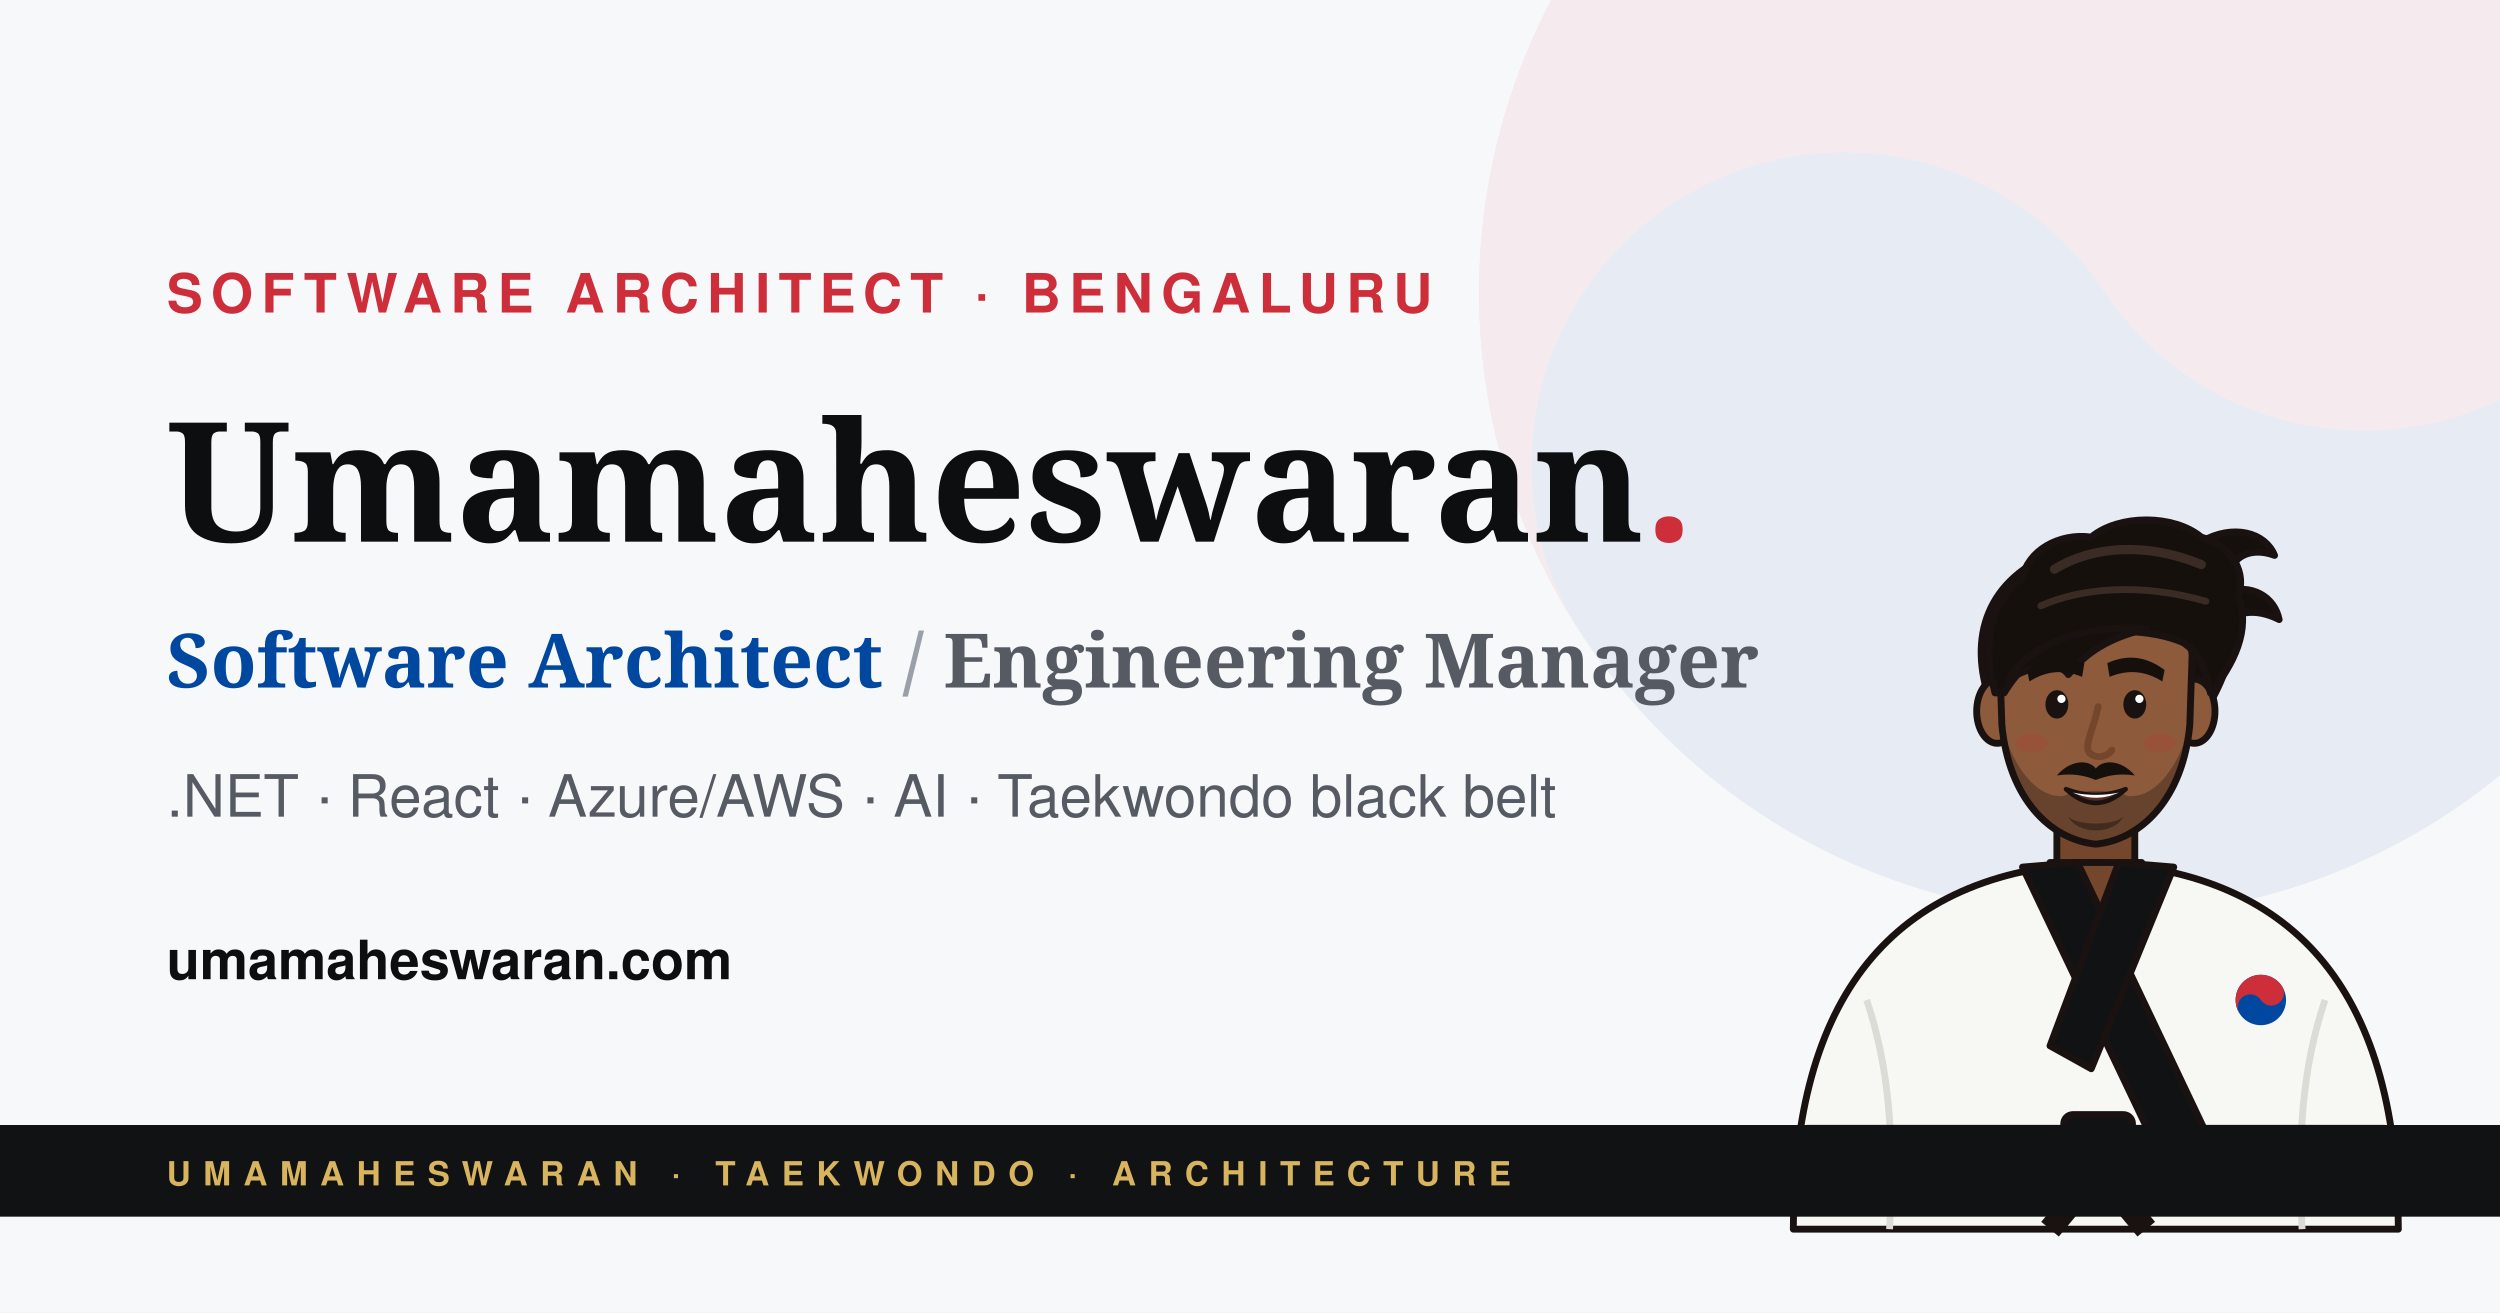
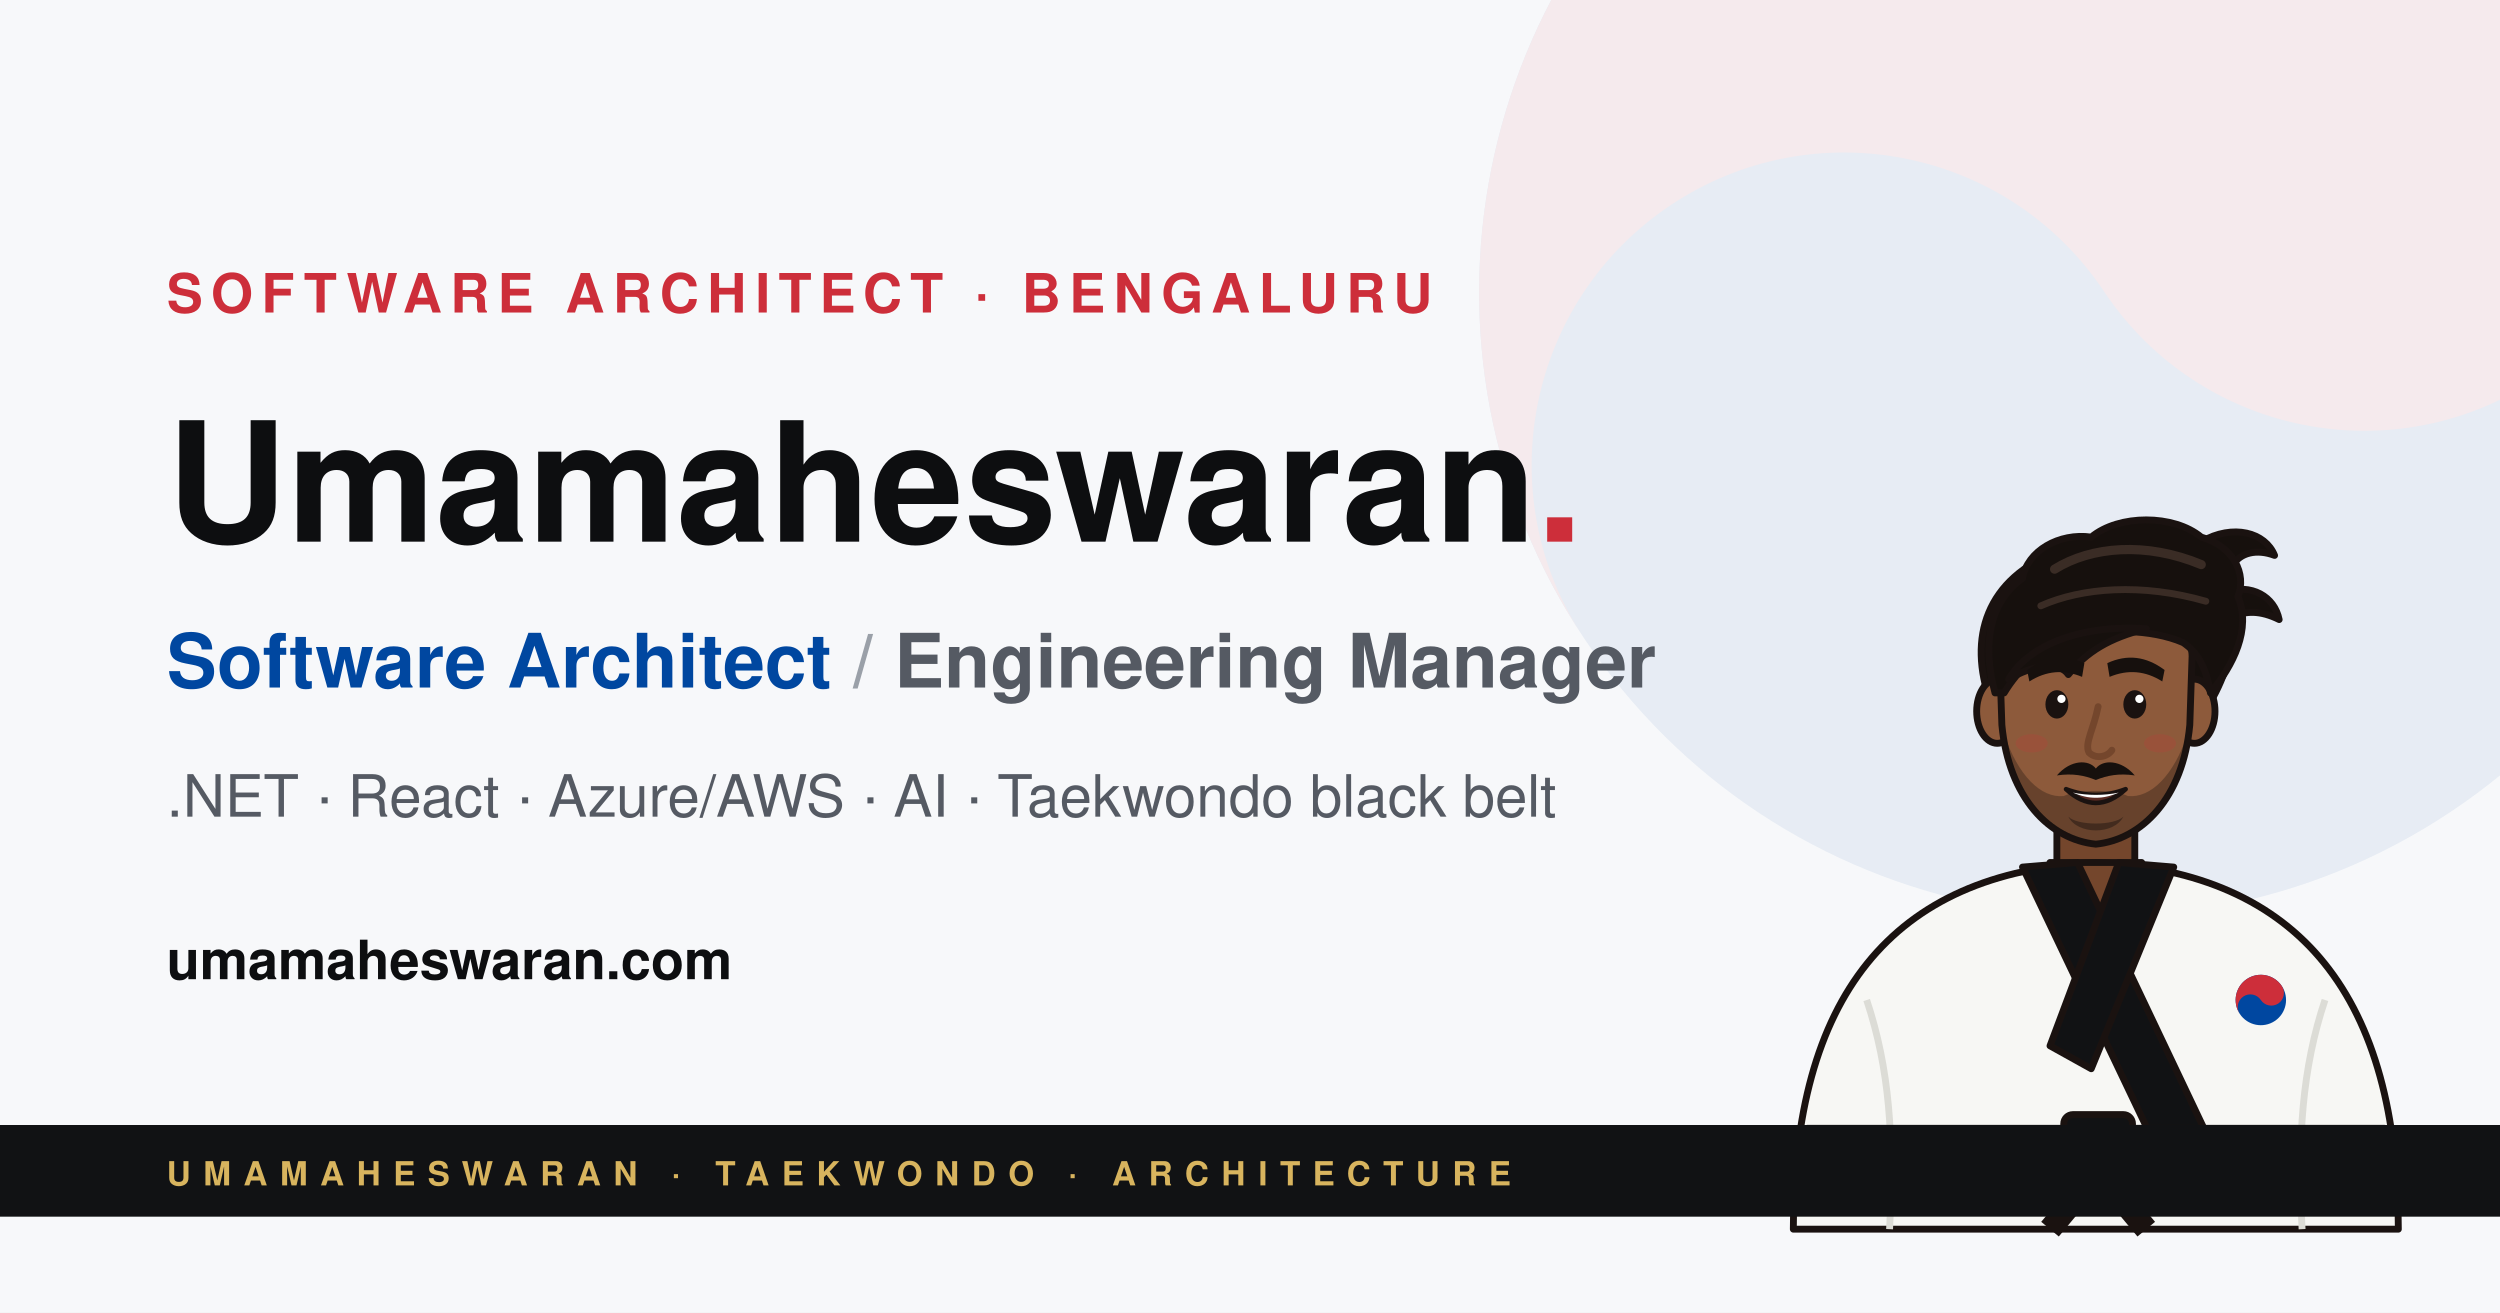
<svg xmlns="http://www.w3.org/2000/svg" viewBox="0 0 1200 630" width="1200" height="630">
  <rect width="1200" height="630" fill="#f7f8fa" />
  <g opacity="0.07" transform="translate(1010 140) rotate(-33.7)">
    <circle r="300" fill="#0047a0" />
    <path d="M-300 0A300 300 0 0 1 300 0A150 150 0 0 1 0 0A150 150 0 0 0 -300 0Z" fill="#cd2e3a" />
  </g>
  <text x="80" y="150" font-family="Helvetica, Arial, sans-serif" font-size="26" font-weight="700" letter-spacing="4" fill="#cd2e3a">SOFTWARE ARCHITECT · BENGALURU</text>
-   <text x="80" y="260" font-family="Georgia, serif" font-size="80" font-weight="900" fill="#0d0e10">Umamaheswaran<tspan fill="#cd2e3a">.</tspan>
+   <text x="80" y="260" font-family="Helvetica Neue, Helvetica, Arial, sans-serif" font-size="80" font-weight="900" fill="#0d0e10">Umamaheswaran<tspan fill="#cd2e3a">.</tspan>
  </text>
-   <text x="80" y="330" font-family="Georgia, serif" font-size="36" font-weight="700" fill="#0047a0">Software Architect <tspan fill="#9aa0a8">/</tspan>
+   <text x="80" y="330" font-family="Helvetica Neue, Helvetica, Arial, sans-serif" font-size="36" font-weight="700" fill="#0047a0">Software Architect <tspan fill="#9aa0a8">/</tspan>
    <tspan fill="#555a63">Engineering Manager</tspan>
  </text>
  <text x="80" y="392" font-family="Helvetica, Arial, sans-serif" font-size="28" fill="#555a63">.NET · React · Azure/AWS · AI · Taekwondo black belt</text>
  <text x="80" y="470" font-family="Helvetica, Arial, sans-serif" font-size="26" font-weight="700" fill="#0d0e10">umamaheswaran.com</text>
  <g transform="translate(830 150) scale(1.1)">
    <g transform="translate(60 60)">
      <g stroke="#1a1210" stroke-width="3" stroke-linejoin="round" stroke-linecap="round">
        <path d="M83 150 L83 196 L117 196 L117 150 Z" fill="#74462c" />
        <path d="M54 110 C44 82 52 56 84 44 C104 36 134 38 148 46 C164 58 164 86 150 110 Z" fill="#16100d" />
        <ellipse cx="57" cy="114" rx="9" ry="14" fill="#8d5a3b" />
        <ellipse cx="143" cy="114" rx="9" ry="14" fill="#8d5a3b" />
        <path d="M58 90 C58 62 142 62 142 90 L141 120 C138 152 120 170 100 172 C80 170 62 152 59 120 Z" fill="#8d5a3b" />
      </g>
      <path d="M60 124 C64 152 82 170 100 172 C118 170 136 152 140 124 C134 142 124 152 114 151 C108 148 92 148 86 151 C76 152 66 142 60 124 Z" fill="#16100d" opacity="0.32" />
      <path d="M88 160 C92 168 108 168 112 160 C108 164 92 164 88 160 Z" fill="#16100d" opacity="0.45" />
      <g stroke="#1a1210" stroke-width="3" stroke-linejoin="round">
        <path d="M146 40 C160 32 174 36 178 46 C170 43 163 45 160 50 Z" fill="#16100d" />
        <path d="M156 62 C168 58 178 64 180 74 C172 70 165 70 160 73 Z" fill="#16100d" />
        <path d="M56 106 C50 84 54 66 68 56 C70 44 84 36 98 38 C110 28 134 28 146 38 C160 42 166 54 162 64 C168 78 160 94 150 106 C148 94 144 88 138 84 C124 78 104 78 90 82 C76 86 66 96 60 106 Z" fill="#16100d" />
        <path d="M62 100 C70 86 92 76 122 78 C106 82 96 88 88 98 C84 92 72 94 62 100 Z" fill="#16100d" />
      </g>
      <path d="M82 52 C98 42 122 40 146 50" fill="none" stroke="#3a2c25" stroke-width="4" stroke-linecap="round" />
      <path d="M76 68 C94 60 120 58 148 66" fill="none" stroke="#3a2c25" stroke-width="3" stroke-linecap="round" />
      <path d="M70 96 Q82 87 95 93 L94 99 Q82 94 71 101 Z" fill="#16100d" />
      <path d="M130 96 Q118 87 105 93 L106 99 Q118 94 129 101 Z" fill="#16100d" />
      <g class="eyes">
        <ellipse cx="83" cy="111" rx="5" ry="6.2" fill="#1a1210" />
        <ellipse cx="117" cy="111" rx="5" ry="6.2" fill="#1a1210" />
        <circle cx="85" cy="108.6" r="1.8" fill="#fff" />
        <circle cx="119" cy="108.6" r="1.8" fill="#fff" />
      </g>
      <path d="M101 112 C99 122 95 128 97 132 C100 135 105 134 107 131" fill="none" stroke="#74462c" stroke-width="3" stroke-linecap="round" />
      <path d="M83 142 C89 135 97 135 100 139 C103 135 111 135 117 142 C110 141 105 142 100 144 C95 142 90 141 83 142 Z" fill="#16100d" />
      <path d="M87 148 Q100 160 113 148 Q100 153 87 148 Z" fill="#5a2a22" stroke="#1a1210" stroke-width="2" stroke-linejoin="round" />
      <path d="M90 149.5 Q100 154 110 149.5 Q100 151.5 90 149.5 Z" fill="#fff" />
      <ellipse cx="72" cy="128" rx="7" ry="4" fill="#cd2e3a" opacity="0.18" />
      <ellipse cx="128" cy="128" rx="7" ry="4" fill="#cd2e3a" opacity="0.18" />
    </g>
    <g stroke="#1a1210" stroke-width="3" stroke-linejoin="round">
      <path d="M28 400 C28 300 70 244 160 240 C250 244 292 300 292 400 Z" fill="#f7f7f4" />
      <path d="M140 240 L160 296 L180 240 Z" fill="#74462c" />
      <path d="M128 242 L190 372 L210 362 L152 240 Z" fill="#111214" />
      <path d="M194 242 L158 330 L140 320 L170 240 Z" fill="#111214" />
      <path d="M60 300 C70 330 72 360 70 400" fill="none" stroke="#dcdcd6" stroke-width="3" />
      <path d="M260 300 C250 330 248 360 250 400" fill="none" stroke="#dcdcd6" stroke-width="3" />
      <path d="M34 356 L286 356 L288 384 L32 384 Z" fill="#111214" />
      <rect x="146" y="350" width="30" height="40" rx="4" fill="#111214" />
    </g>
    <path d="M150 388 L140 400 M172 388 L182 400" stroke="#1a1210" stroke-width="10" />
    <rect x="60" y="364" width="64" height="5" fill="#d8b45e" opacity="0.9" />
    <g transform="translate(232 300) rotate(-33.7)">
      <circle r="11" fill="#0047a0" />
      <path d="M-11 0A11 11 0 0 1 11 0A5.5 5.5 0 0 1 0 0A5.5 5.5 0 0 0 -11 0Z" fill="#cd2e3a" />
    </g>
  </g>
  <rect x="0" y="540" width="1200" height="44" fill="#111214" />
  <text x="80" y="569" font-family="Helvetica, Arial, sans-serif" font-size="16" font-weight="700" letter-spacing="6" fill="#d8b45e">UMAMAHESWARAN · TAEKWONDO · ARCHITECTURE</text>
</svg>
